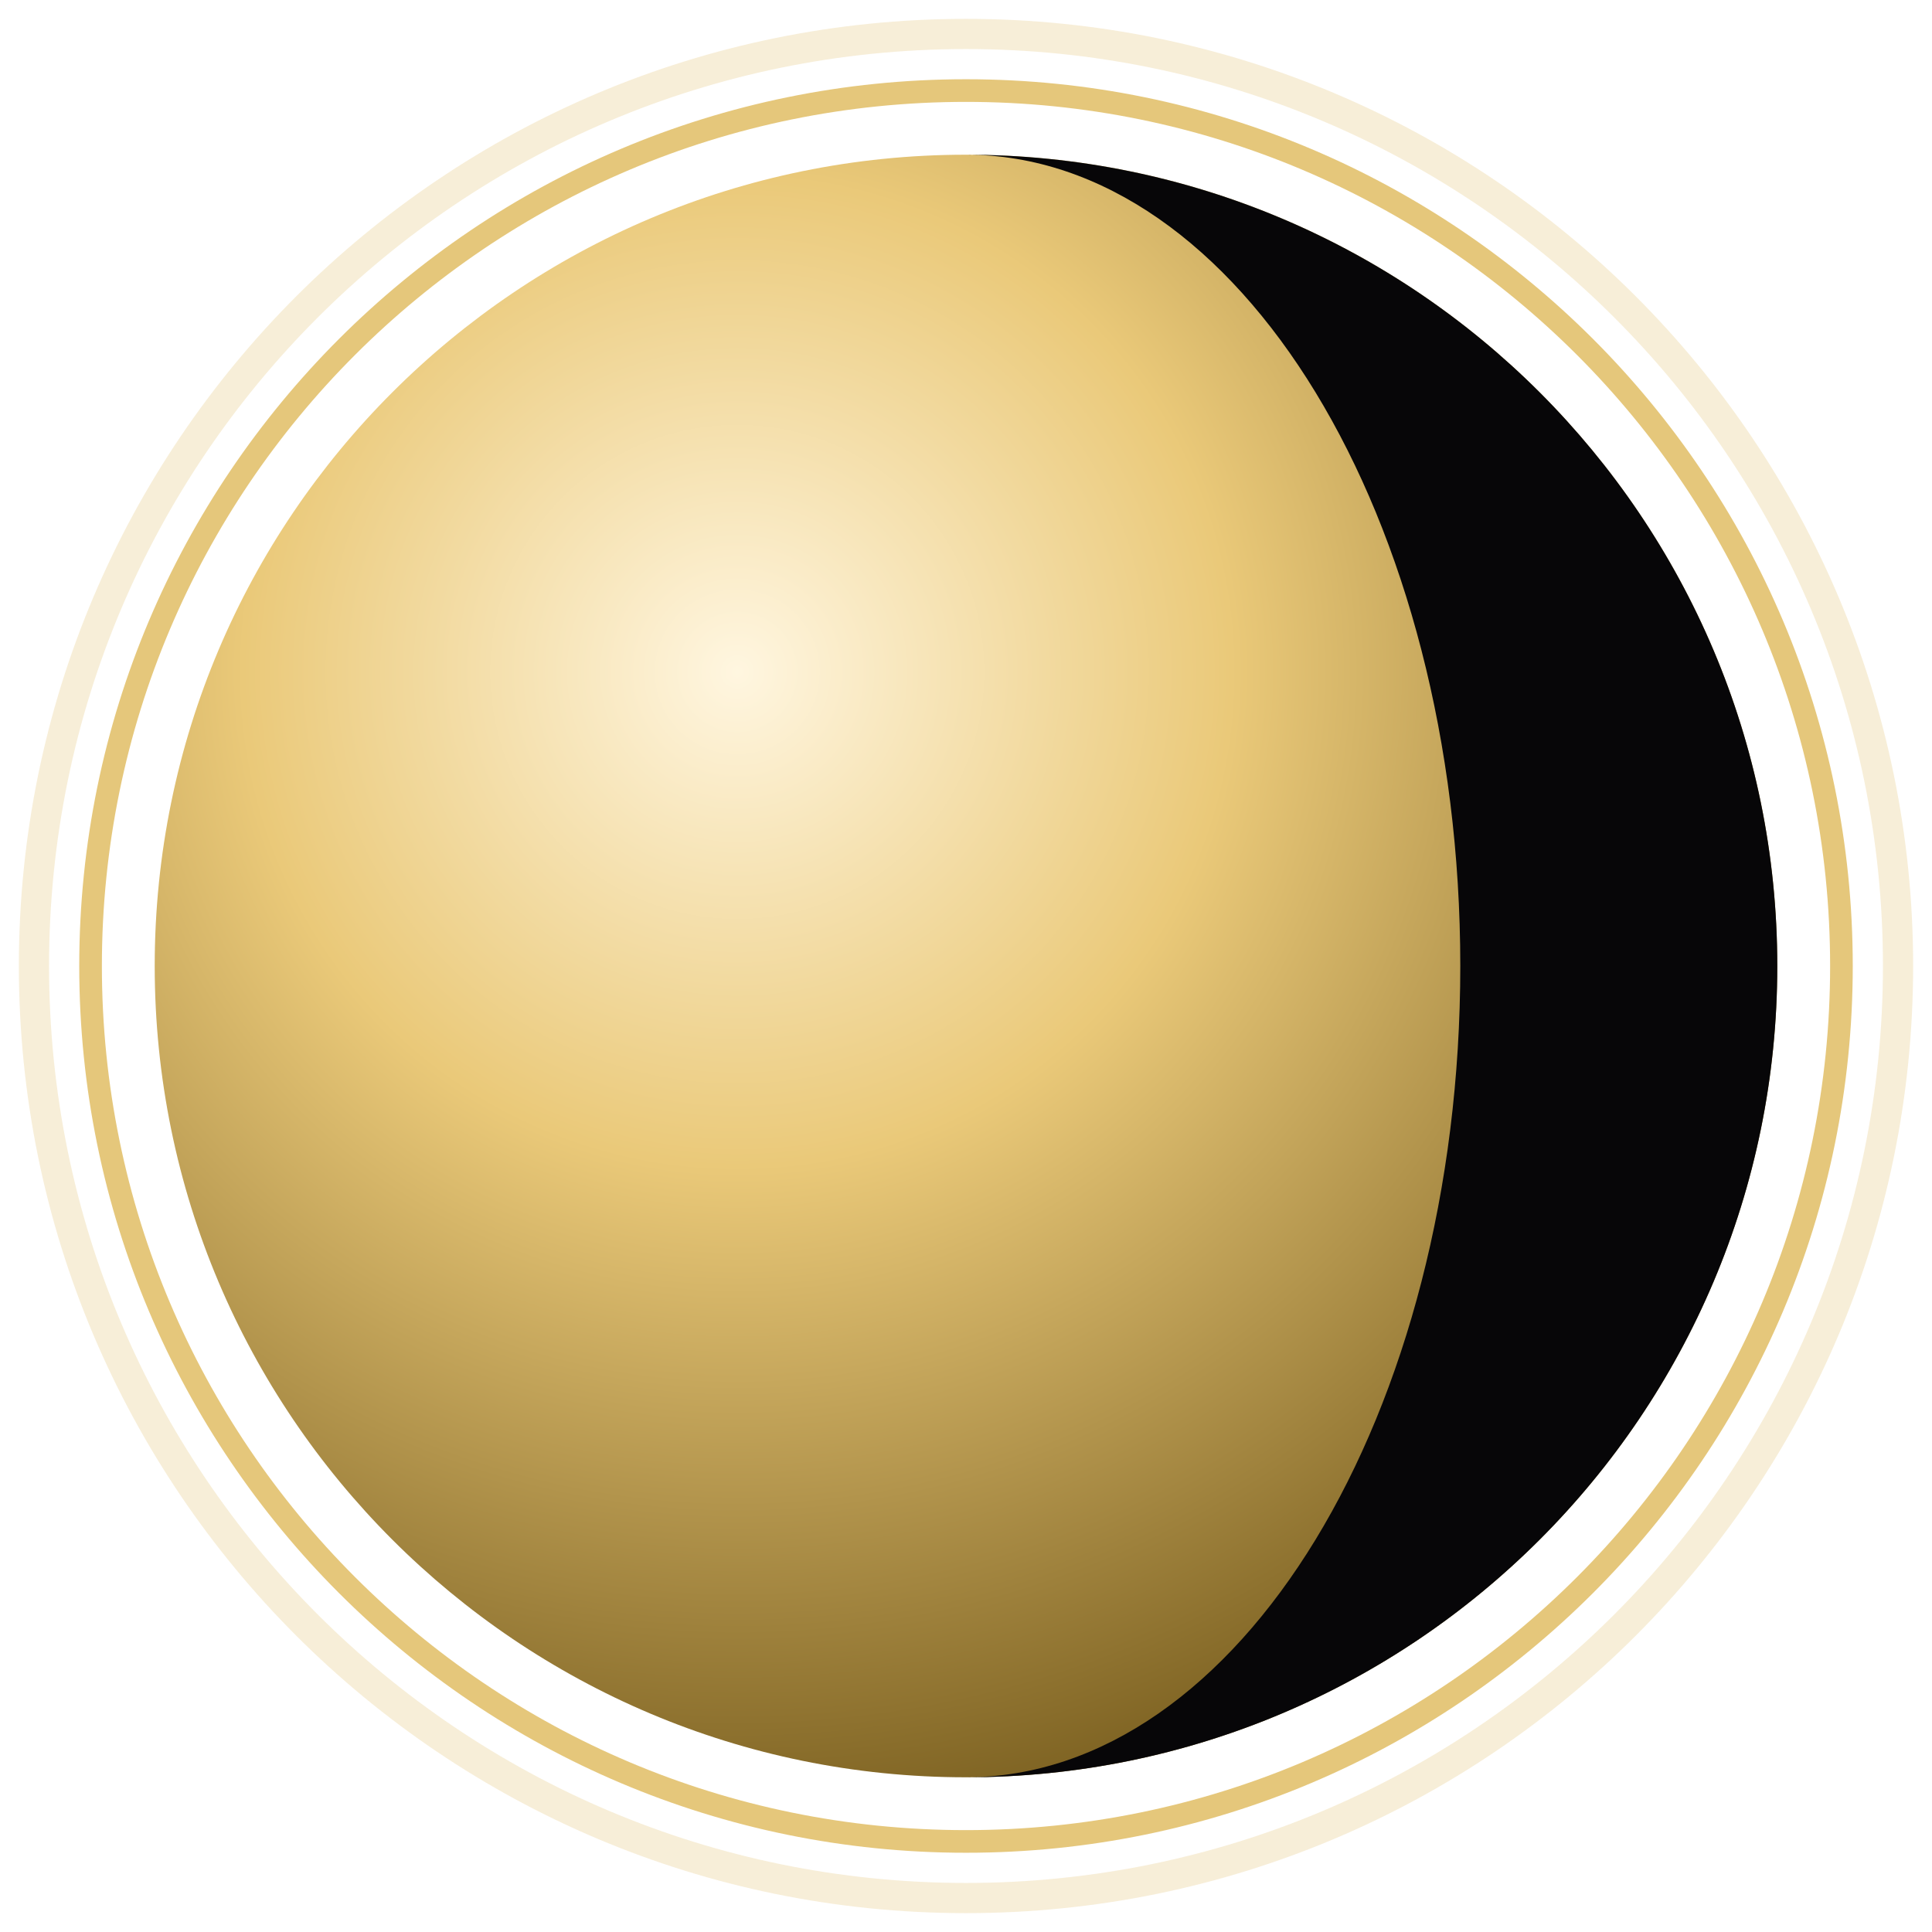
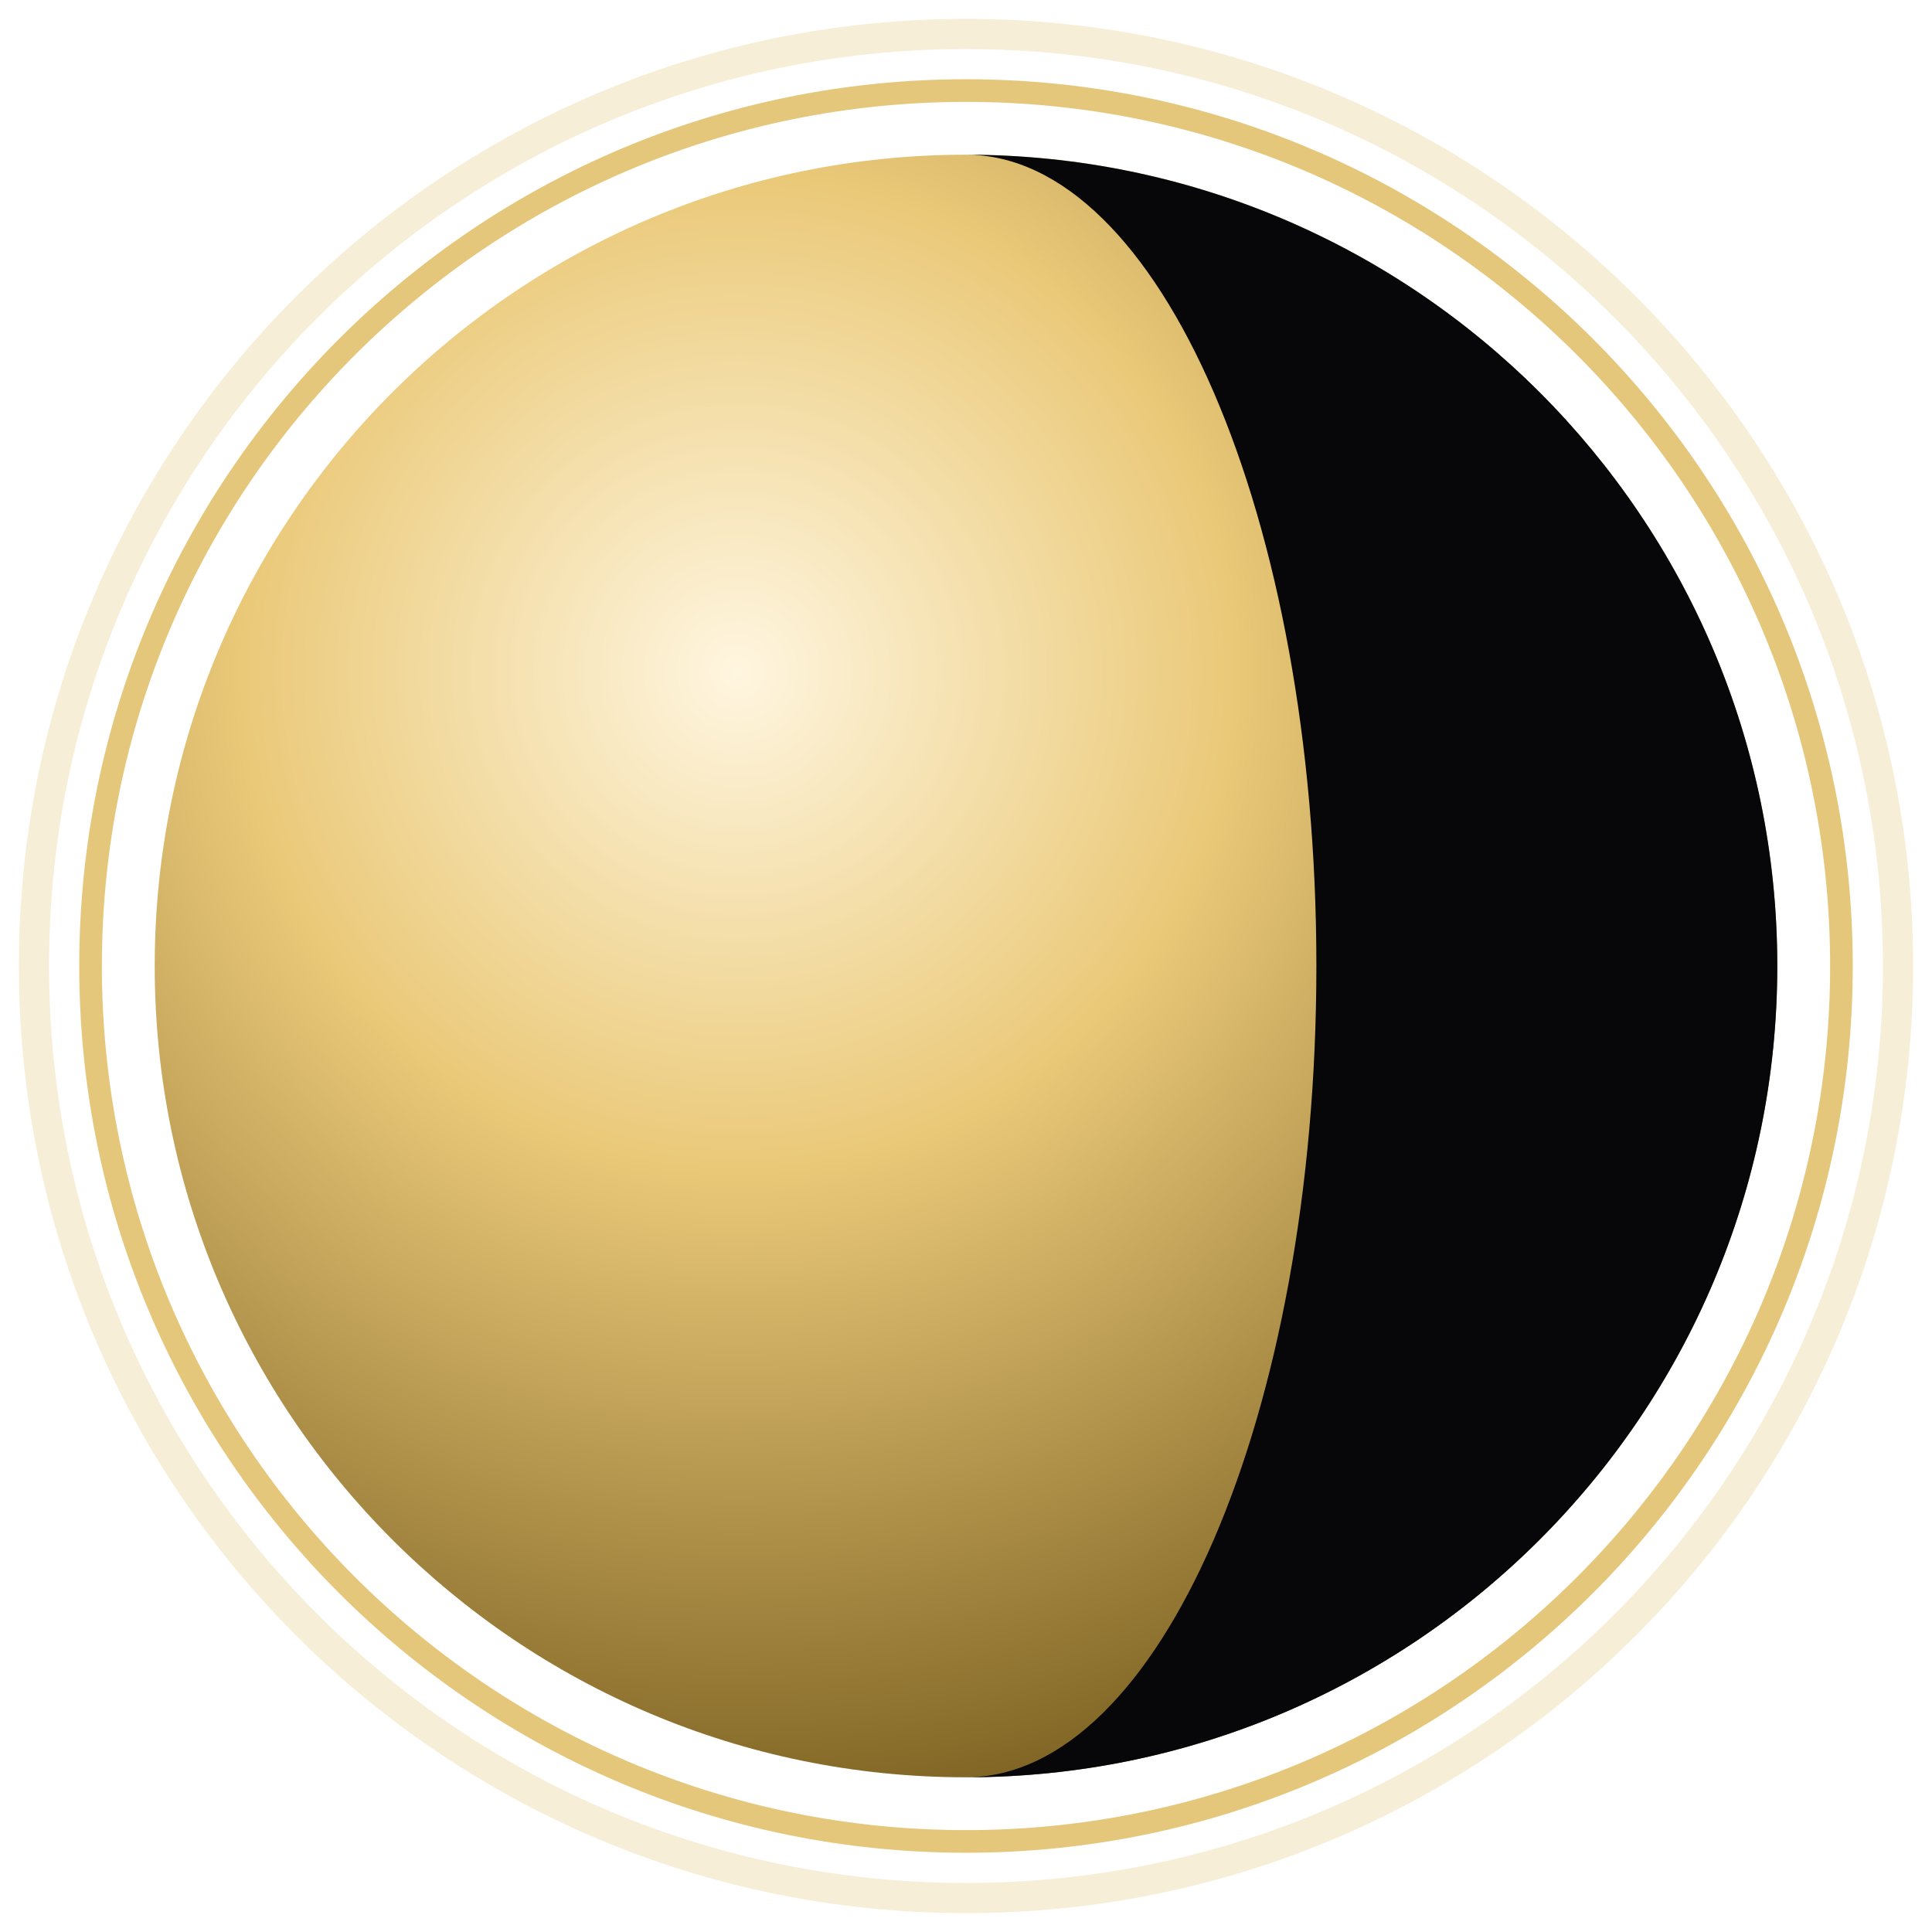
<svg xmlns="http://www.w3.org/2000/svg" viewBox="0 0 512 512" width="512" height="512">
  <defs>
    <radialGradient id="moonGold" cx="36%" cy="32%" r="72%">
      <stop offset="0%" stop-color="#FFF6E0" />
      <stop offset="42%" stop-color="#EAC979" />
      <stop offset="100%" stop-color="#7A5F1F" />
    </radialGradient>
  </defs>
  <circle cx="256" cy="256" r="215" fill="url(#moonGold)" />
-   <path d="M 256 41 A 215 215 0 0 1 256 471 A 130.992 215 0 0 0 256 41 Z" fill="#070608" fill-opacity="1.0" />
+   <path d="M 256 41 A 215 215 0 0 1 256 471 A 92.854 215 0 0 0 256 41 Z" fill="#070608" fill-opacity="1.0" />
  <circle cx="256" cy="256" r="247" fill="none" stroke="#E5C77B" stroke-opacity="0.3" stroke-width="8.0" />
  <circle cx="256" cy="256" r="232" fill="none" stroke="#E5C77B" stroke-opacity="1.0" stroke-width="6.0" />
</svg>
